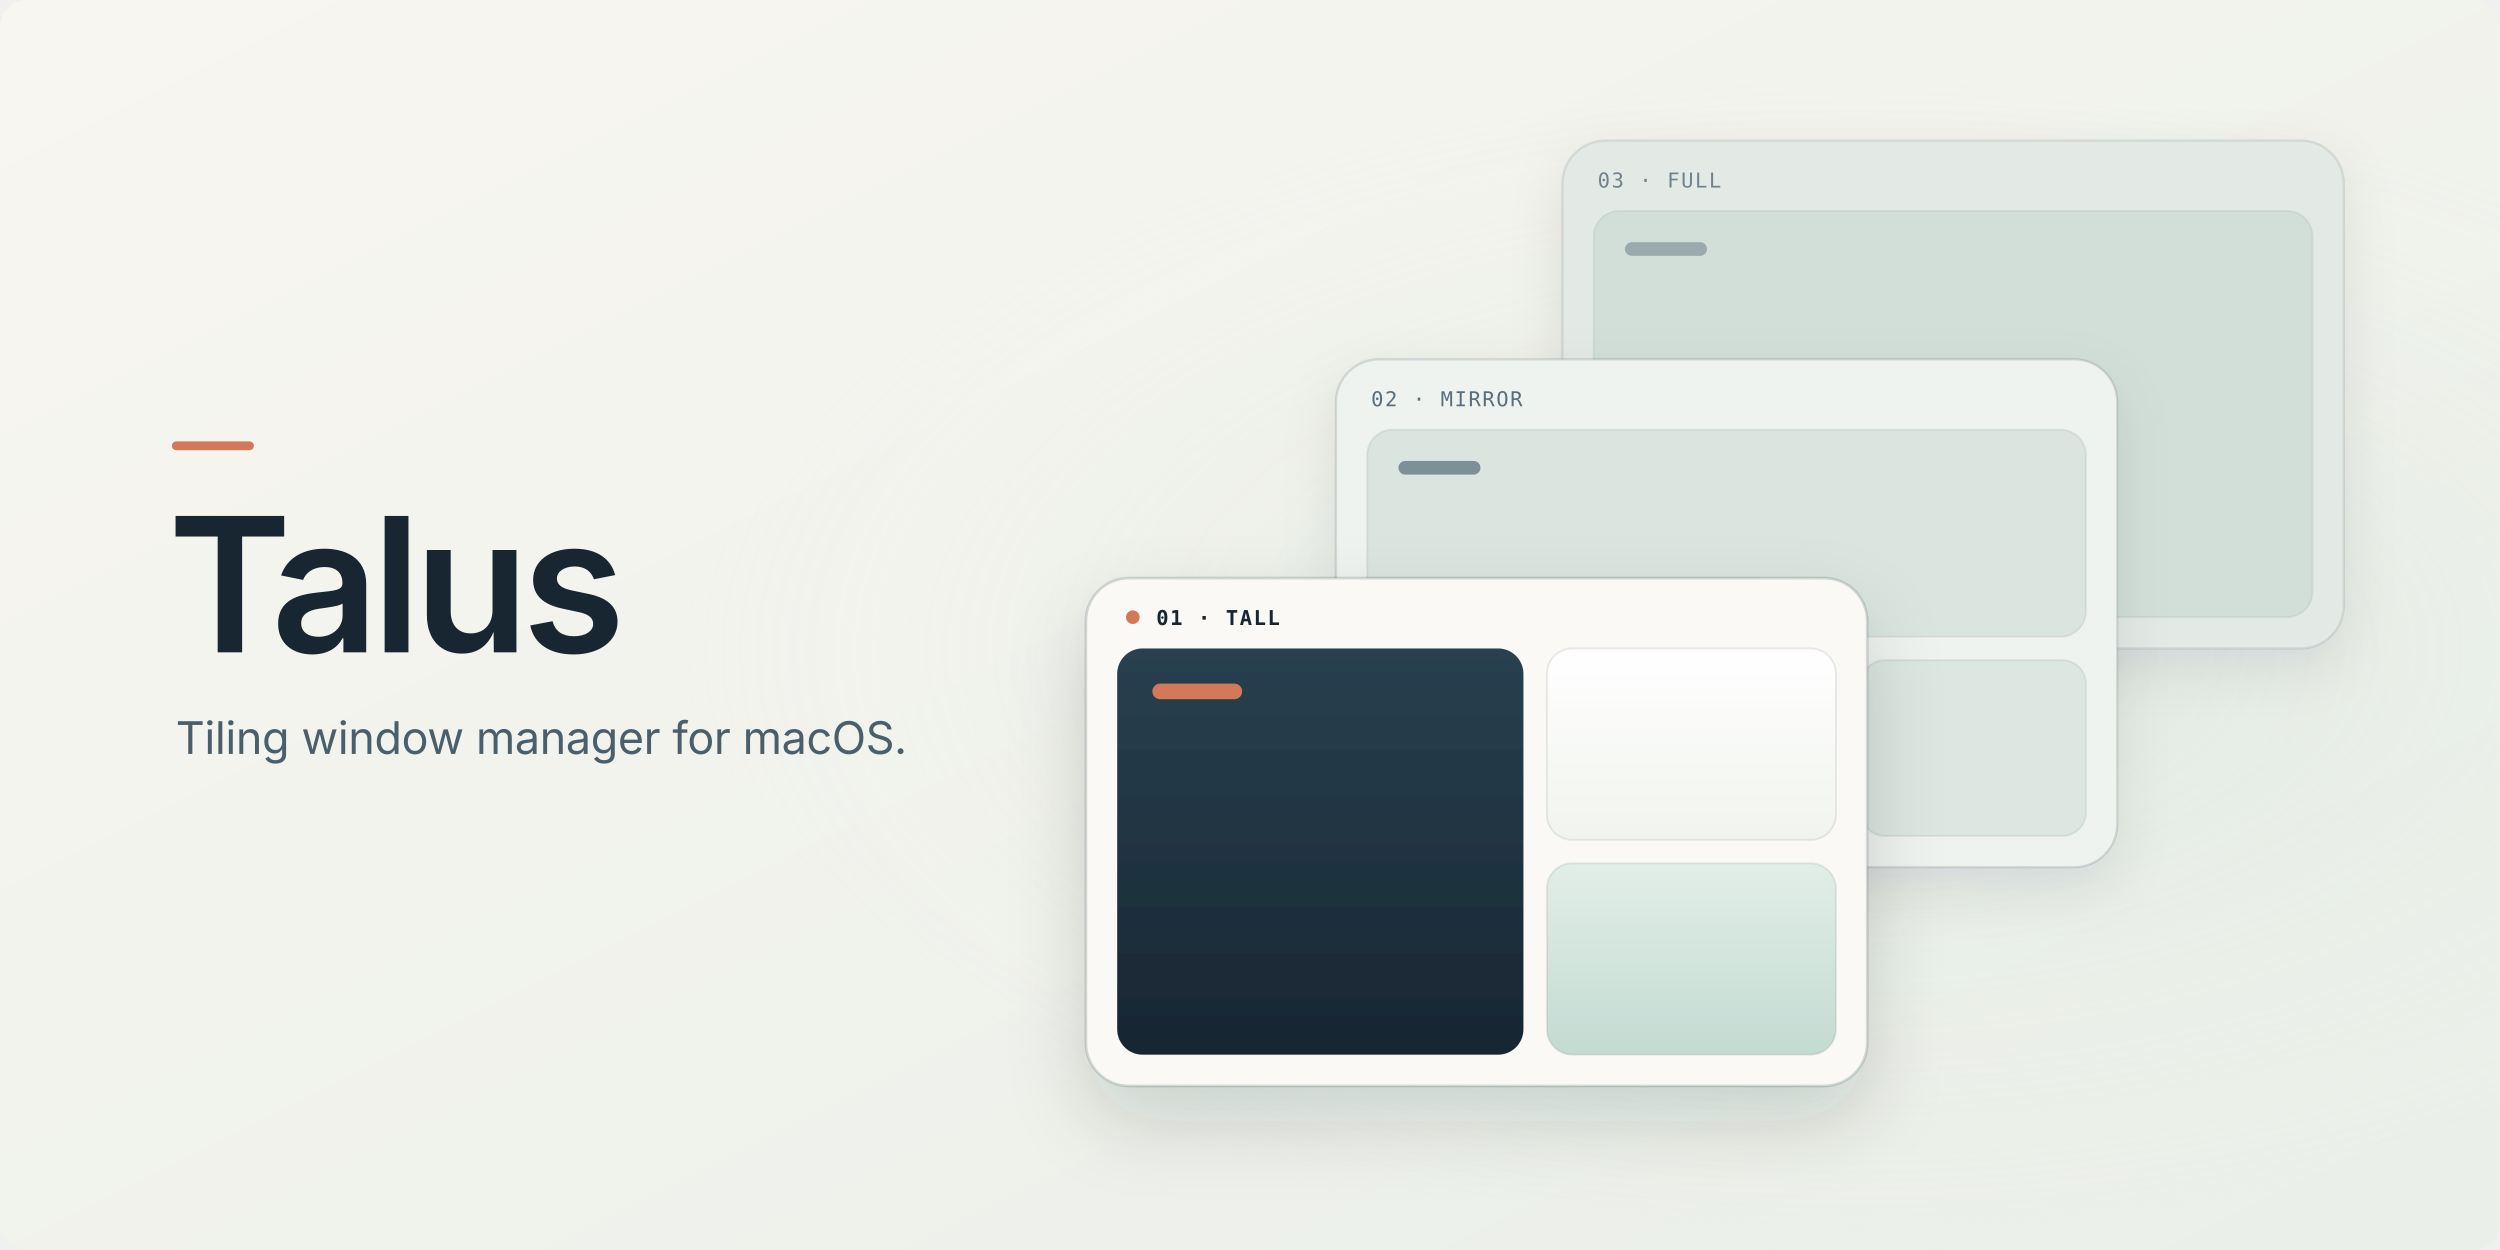
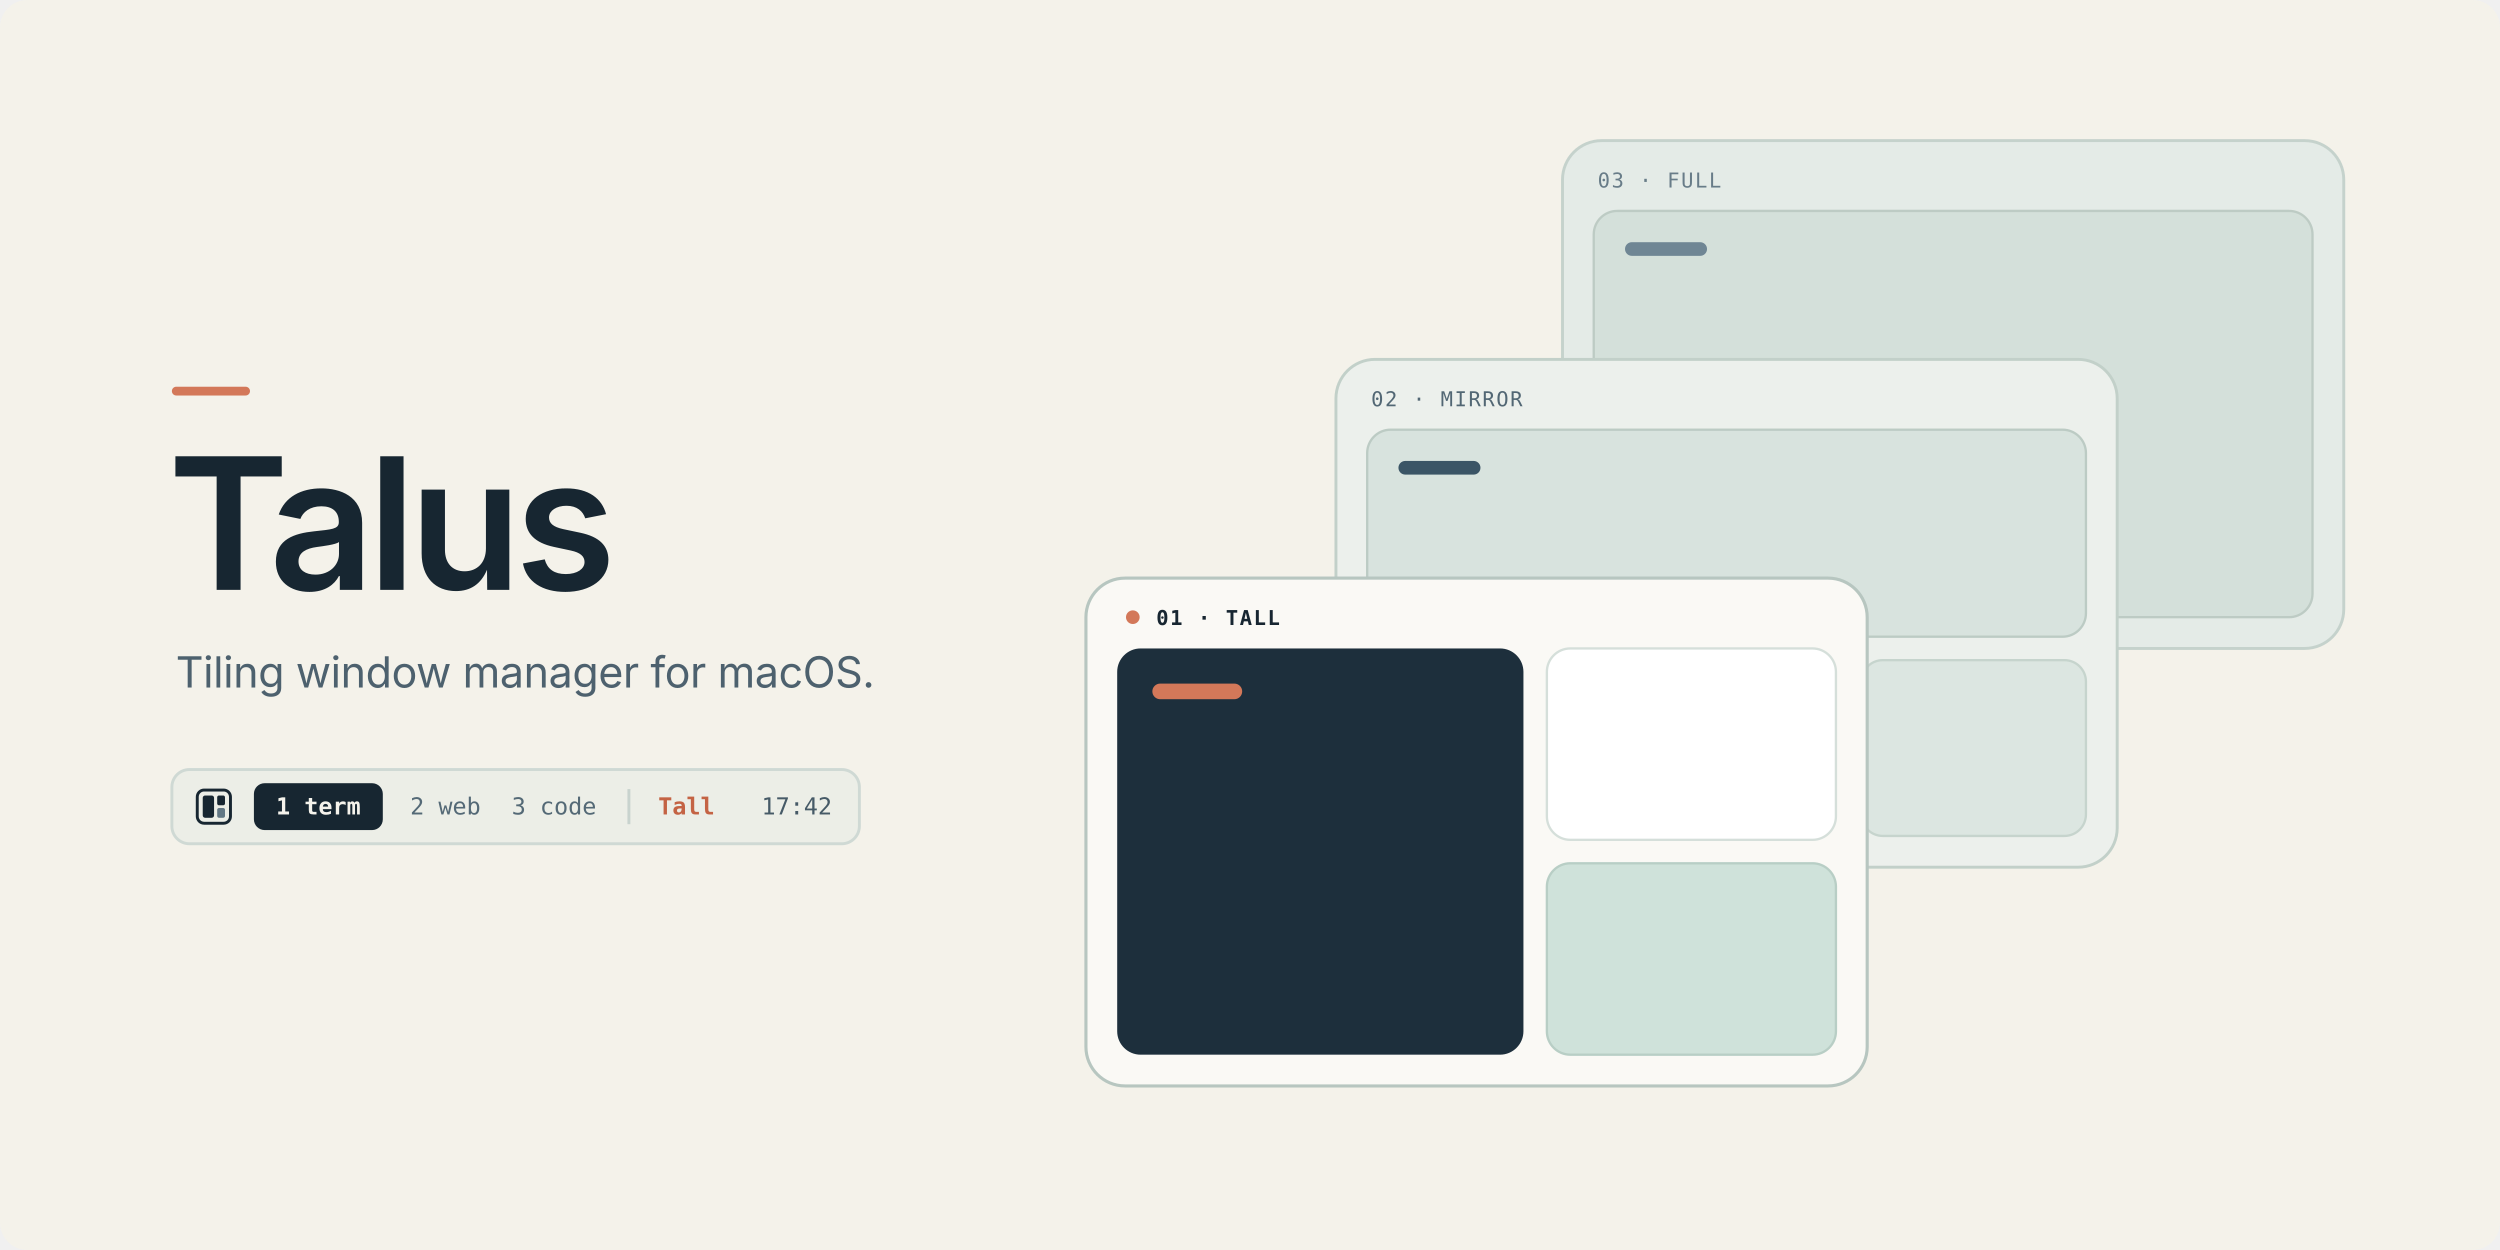
<svg xmlns="http://www.w3.org/2000/svg" viewBox="0 0 1280 640" width="1280" height="640" role="img" aria-label="Talus — Tiling window manager for macOS.">
  <defs>
-     <linearGradient id="bgLight" x1="0%" y1="0%" x2="100%" y2="100%">
-       <stop offset="0%" stop-color="#F8F6F0" />
-       <stop offset="100%" stop-color="#EAEFE9" />
-     </linearGradient>
-     <radialGradient id="glowLight" cx="74%" cy="52%" r="48%">
-       <stop offset="0%" stop-color="#AFCBC2" stop-opacity="0.28" />
-       <stop offset="100%" stop-color="#F8F6F0" stop-opacity="0" />
-     </radialGradient>
-     <linearGradient id="masterL" x1="0%" y1="0%" x2="0%" y2="100%">
-       <stop offset="0%" stop-color="#294050" />
-       <stop offset="100%" stop-color="#172631" />
-     </linearGradient>
-     <linearGradient id="stackTopL" x1="0%" y1="0%" x2="0%" y2="100%">
-       <stop offset="0%" stop-color="#FFFFFF" />
-       <stop offset="100%" stop-color="#F1F4EE" />
-     </linearGradient>
-     <linearGradient id="stackBotL" x1="0%" y1="0%" x2="0%" y2="100%">
-       <stop offset="0%" stop-color="#E2EEE8" />
-       <stop offset="100%" stop-color="#C3DBD2" />
-     </linearGradient>
-     <filter id="cardShadowBackL" x="-16%" y="-16%" width="136%" height="140%">
-       <feDropShadow dx="0" dy="10" stdDeviation="14" flood-color="#172631" flood-opacity="0.09" />
-     </filter>
-     <filter id="cardShadowFrontL" x="-16%" y="-16%" width="136%" height="142%">
-       <feDropShadow dx="0" dy="18" stdDeviation="20" flood-color="#172631" flood-opacity="0.16" />
-     </filter>
    <clipPath id="clipLight">
      <rect width="1280" height="640" rx="14" />
    </clipPath>
  </defs>
  <g clip-path="url(#clipLight)">
-     <rect width="1280" height="640" fill="url(#bgLight)" />
-     <rect width="1280" height="640" fill="url(#glowLight)" />
-     <rect x="88" y="226" width="42" height="4.5" rx="2.25" fill="#D37859" />
-     <text x="86" y="334" font-family="-apple-system, BlinkMacSystemFont, 'SF Pro Display', 'Inter', 'Helvetica Neue', sans-serif" font-size="96" font-weight="600" letter-spacing="-3.5" fill="#172631">Talus</text>
-     <text x="90" y="386" font-family="-apple-system, BlinkMacSystemFont, 'SF Pro Text', 'Inter', 'Helvetica Neue', sans-serif" font-size="23" font-weight="400" letter-spacing="-0.2" fill="#4A5F6C">Tiling window manager for macOS.</text>
-     <g transform="translate(800, 72)" filter="url(#cardShadowBackL)">
-       <rect x="0" y="0" width="400" height="260" rx="22" fill="#E3EAE6" stroke="#172631" stroke-opacity="0.10" stroke-width="1.2" />
-       <text x="18" y="24" font-family="'SF Mono', ui-monospace, 'Menlo', monospace" font-size="10.5" letter-spacing="0.8" fill="#6F828E">03 · FULL</text>
-       <rect x="16" y="36" width="368" height="208" rx="13" fill="#D2DFD9" stroke="#172631" stroke-opacity="0.07" stroke-width="1" />
-       <rect x="32" y="52" width="42" height="7" rx="3.5" fill="#31495C" fill-opacity="0.35" />
+     <rect width="1280" height="640" fill="#F4F2EA" />
+     <rect x="88" y="198" width="40" height="4.5" rx="2.25" fill="#D37859" />
+     <text x="86" y="302" font-family="-apple-system, BlinkMacSystemFont, 'SF Pro Display', 'Inter', 'Helvetica Neue', sans-serif" font-size="94" font-weight="600" letter-spacing="-3.4" fill="#172631">Talus</text>
+     <text x="90" y="352" font-family="-apple-system, BlinkMacSystemFont, 'SF Pro Text', 'Inter', 'Helvetica Neue', sans-serif" font-size="22" font-weight="400" letter-spacing="-0.2" fill="#4D616E">Tiling window manager for macOS.</text>
+     <g transform="translate(88, 394)">
+       <rect x="0" y="0" width="352" height="38" rx="9" fill="#ECEEE7" stroke="#CFD9D4" stroke-width="1.5" />
+       <g transform="translate(13, 10.5)">
+         <rect x="0" y="0" width="17" height="17" rx="3.5" fill="none" stroke="#172631" stroke-width="1.5" />
+         <rect x="2.8" y="2.8" width="5.8" height="11.4" rx="1.2" fill="#172631" />
+         <rect x="10.2" y="2.8" width="4" height="5" rx="0.9" fill="#172631" />
+         <rect x="10.2" y="9.2" width="4" height="5" rx="0.9" fill="#637885" />
+       </g>
+       <rect x="42" y="7" width="66" height="24" rx="5.5" fill="#172631" />
+       <text x="75" y="23" text-anchor="middle" font-family="'SF Mono', ui-monospace, 'Menlo', monospace" font-size="12" font-weight="600" fill="#F5F3EC">1 term</text>
+       <text x="122" y="23" font-family="'SF Mono', ui-monospace, 'Menlo', monospace" font-size="12" fill="#546976">2 web</text>
+       <text x="174" y="23" font-family="'SF Mono', ui-monospace, 'Menlo', monospace" font-size="12" fill="#546976">3 code</text>
+       <line x1="234" y1="10" x2="234" y2="28" stroke="#C8D3CE" stroke-width="1.5" />
+       <text x="249" y="23" font-family="'SF Mono', ui-monospace, 'Menlo', monospace" font-size="12" font-weight="600" fill="#C46344">Tall</text>
+       <text x="338" y="23" text-anchor="end" font-family="'SF Mono', ui-monospace, 'Menlo', monospace" font-size="12" fill="#465A67">17:42</text>
    </g>
-     <g transform="translate(684, 184)" filter="url(#cardShadowBackL)">
-       <rect x="0" y="0" width="400" height="260" rx="22" fill="#EFF3F0" stroke="#172631" stroke-opacity="0.13" stroke-width="1.2" />
-       <text x="18" y="24" font-family="'SF Mono', ui-monospace, 'Menlo', monospace" font-size="10.5" letter-spacing="0.8" fill="#596E7B">02 · MIRROR</text>
-       <rect x="16" y="36" width="368" height="106" rx="13" fill="#DAE5E0" stroke="#172631" stroke-opacity="0.08" stroke-width="1" />
-       <rect x="32" y="52" width="42" height="7" rx="3.5" fill="#31495C" fill-opacity="0.55" />
-       <rect x="16" y="154" width="115" height="90" rx="12" fill="#E6EEE9" stroke="#172631" stroke-opacity="0.08" stroke-width="1" />
-       <rect x="143" y="154" width="114" height="90" rx="12" fill="#E2EBE6" stroke="#172631" stroke-opacity="0.08" stroke-width="1" />
-       <rect x="269" y="154" width="115" height="90" rx="12" fill="#DCE7E1" stroke="#172631" stroke-opacity="0.08" stroke-width="1" />
+     <g transform="translate(800, 72)">
+       <rect x="0" y="0" width="400" height="260" rx="20" fill="#E4EBE7" stroke="#C5D2CC" stroke-width="1.5" />
+       <text x="18" y="24" font-family="'SF Mono', ui-monospace, 'Menlo', monospace" font-size="10.5" letter-spacing="0.8" fill="#687C88">03 · FULL</text>
+       <rect x="16" y="36" width="368" height="208" rx="12" fill="#D4E0DA" stroke="#BDCBC4" stroke-width="1.2" />
+       <rect x="32" y="52" width="42" height="7" rx="3.5" fill="#6F8694" />
    </g>
-     <g transform="translate(556, 296)" filter="url(#cardShadowFrontL)">
-       <rect x="0" y="0" width="400" height="260" rx="22" fill="#FAF9F5" stroke="#172631" stroke-opacity="0.16" stroke-width="1.4" />
+     <g transform="translate(684, 184)">
+       <rect x="0" y="0" width="400" height="260" rx="20" fill="#ECF0EC" stroke="#C2D0C9" stroke-width="1.5" />
+       <text x="18" y="24" font-family="'SF Mono', ui-monospace, 'Menlo', monospace" font-size="10.5" letter-spacing="0.8" fill="#526774">02 · MIRROR</text>
+       <rect x="16" y="36" width="368" height="106" rx="12" fill="#D8E3DE" stroke="#BCCBC4" stroke-width="1.2" />
+       <rect x="32" y="52" width="42" height="7" rx="3.5" fill="#3B5566" />
+       <rect x="16" y="154" width="115" height="90" rx="11" fill="#E3EBE6" stroke="#C6D4CD" stroke-width="1.2" />
+       <rect x="143" y="154" width="114" height="90" rx="11" fill="#E3EBE6" stroke="#C6D4CD" stroke-width="1.2" />
+       <rect x="269" y="154" width="115" height="90" rx="11" fill="#DCE6E1" stroke="#C6D4CD" stroke-width="1.2" />
+     </g>
+     <g transform="translate(556, 296)">
+       <rect x="0" y="0" width="400" height="260" rx="20" fill="#FAF9F5" stroke="#B7C6C0" stroke-width="1.6" />
      <circle cx="24" cy="20" r="3.5" fill="#D37859" />
      <text x="36" y="24" font-family="'SF Mono', ui-monospace, 'Menlo', monospace" font-size="10.5" font-weight="600" letter-spacing="0.8" fill="#172631">01 · TALL</text>
-       <rect x="16" y="36" width="208" height="208" rx="13" fill="url(#masterL)" />
+       <rect x="16" y="36" width="208" height="208" rx="12" fill="#1D2F3C" />
      <rect x="34" y="54" width="46" height="8" rx="4" fill="#D37859" />
-       <rect x="236" y="36" width="148" height="98" rx="13" fill="url(#stackTopL)" stroke="#172631" stroke-opacity="0.09" stroke-width="1" />
-       <rect x="236" y="146" width="148" height="98" rx="13" fill="url(#stackBotL)" stroke="#172631" stroke-opacity="0.09" stroke-width="1" />
+       <rect x="236" y="36" width="148" height="98" rx="12" fill="#FFFFFF" stroke="#D5DFDA" stroke-width="1.2" />
+       <rect x="236" y="146" width="148" height="98" rx="12" fill="#CFE2DA" stroke="#B8CEC5" stroke-width="1.2" />
    </g>
  </g>
</svg>
